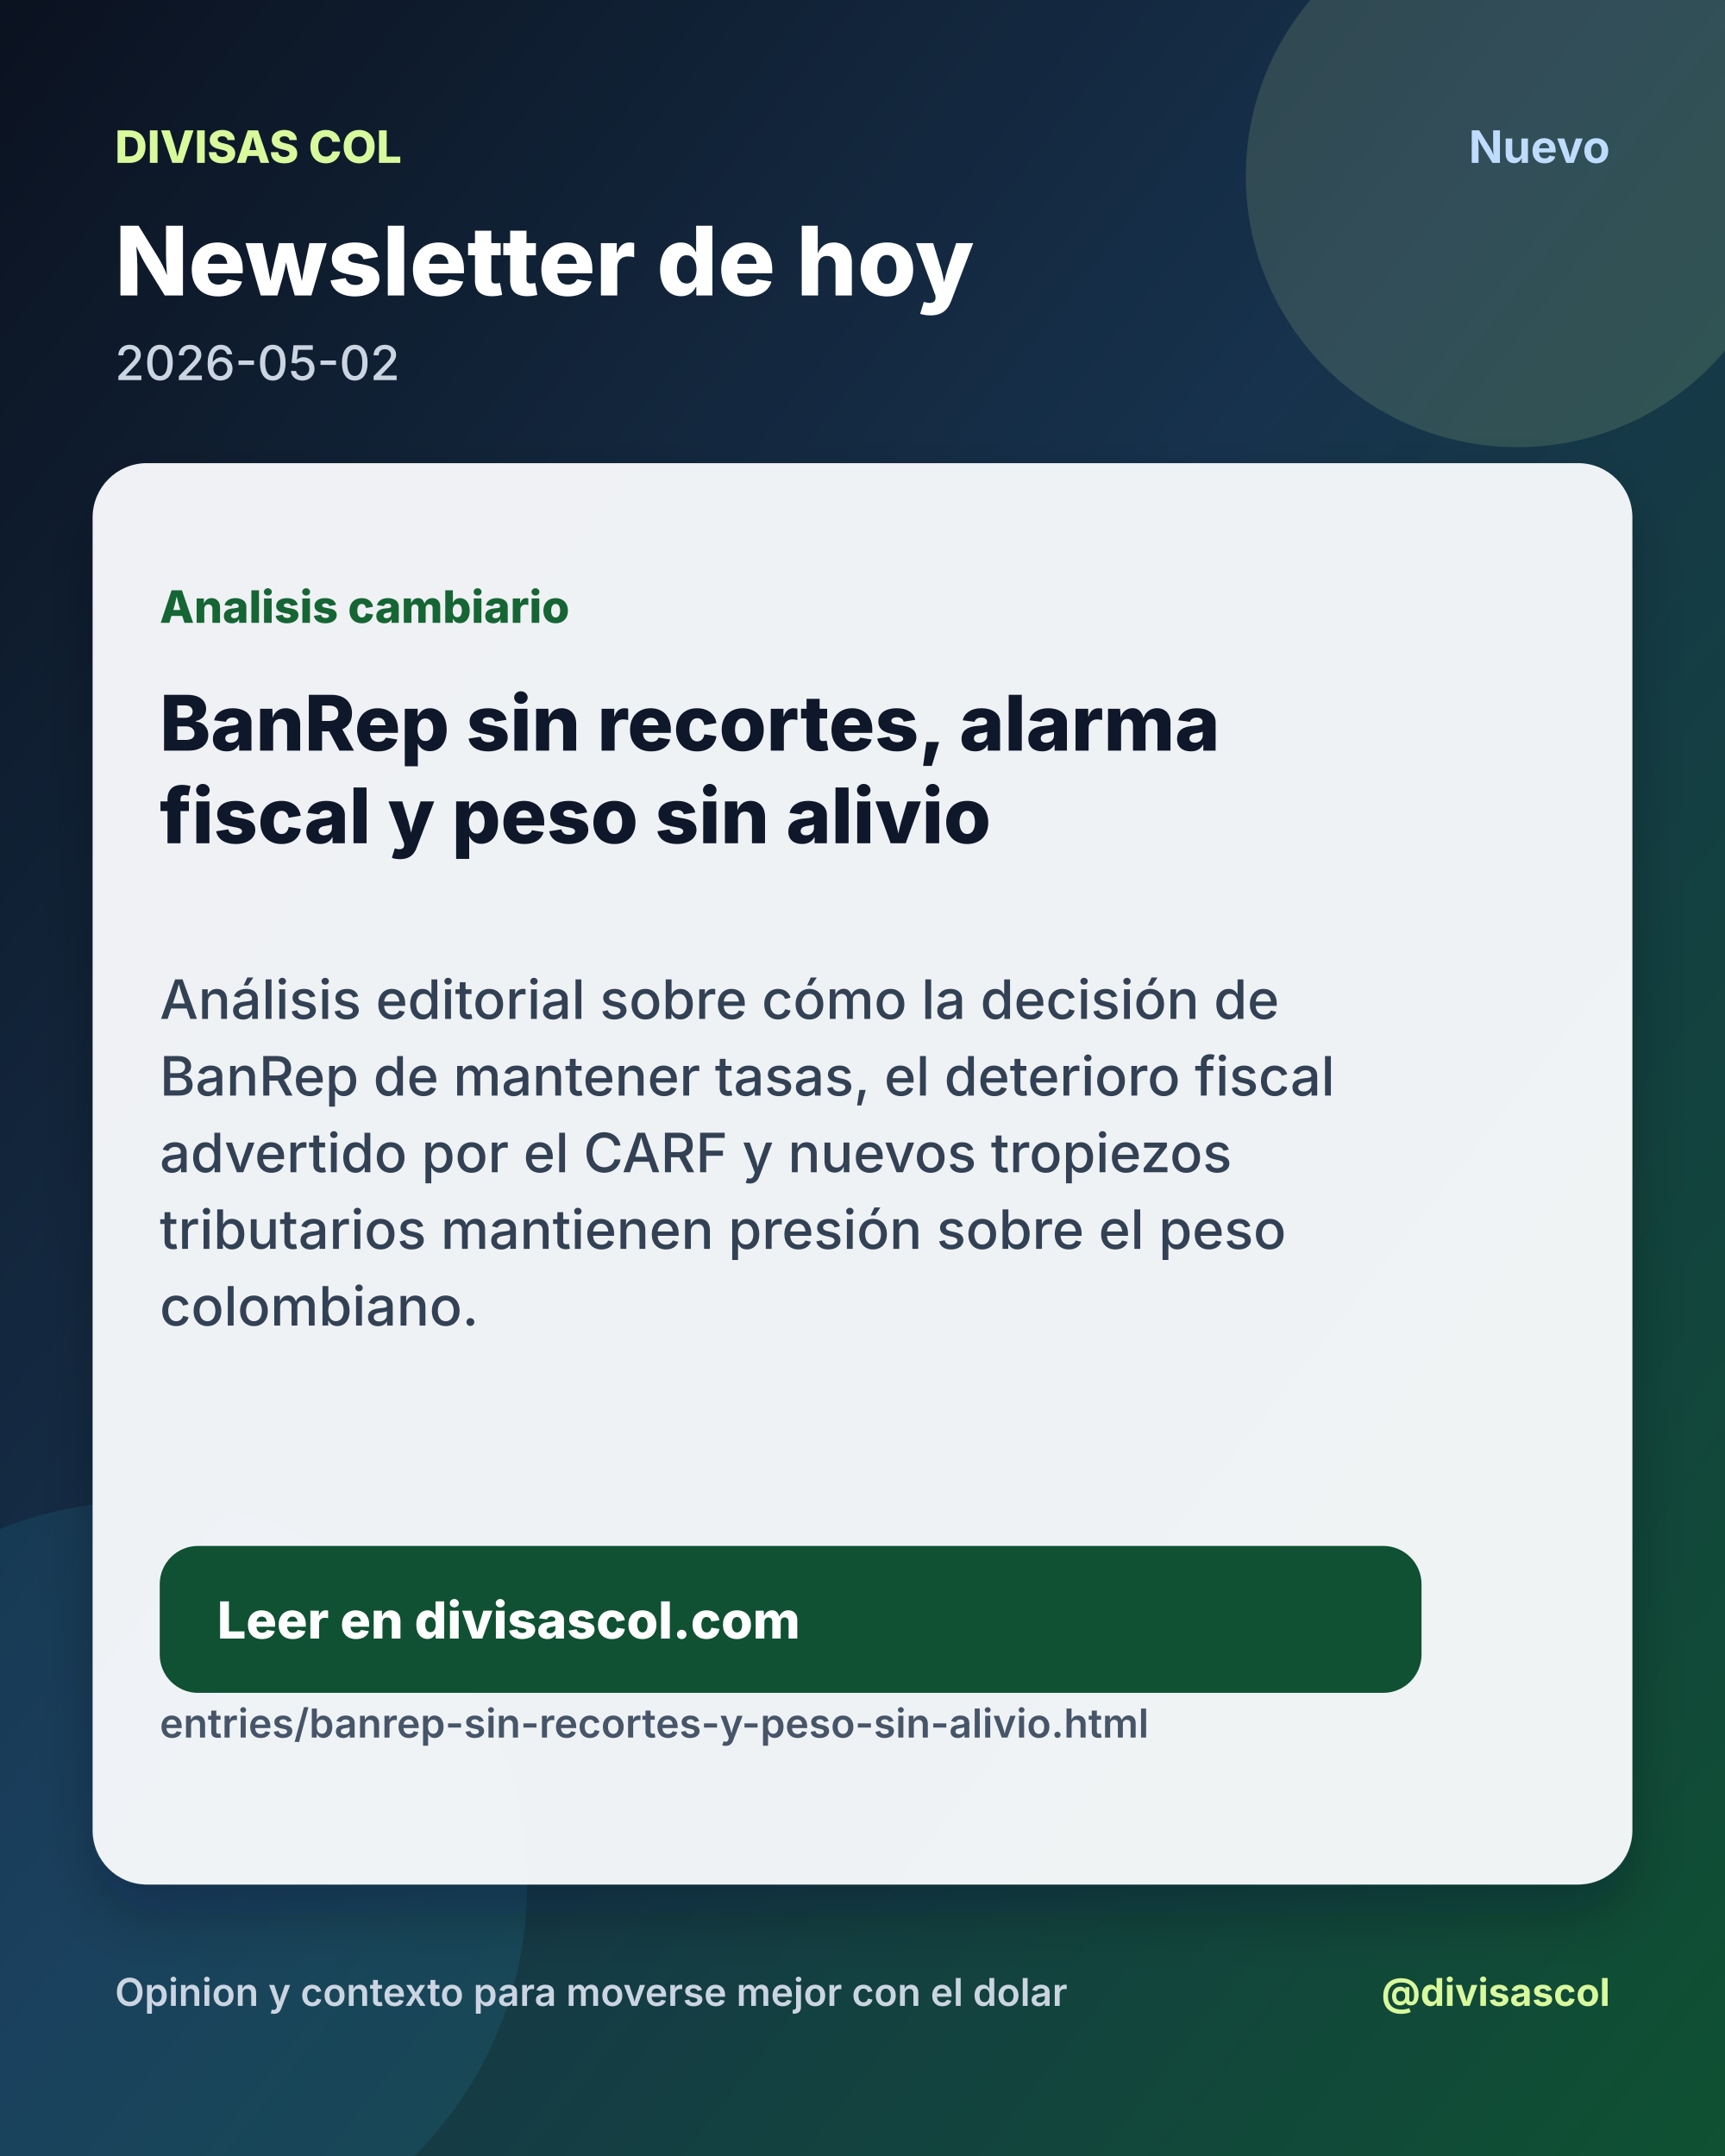
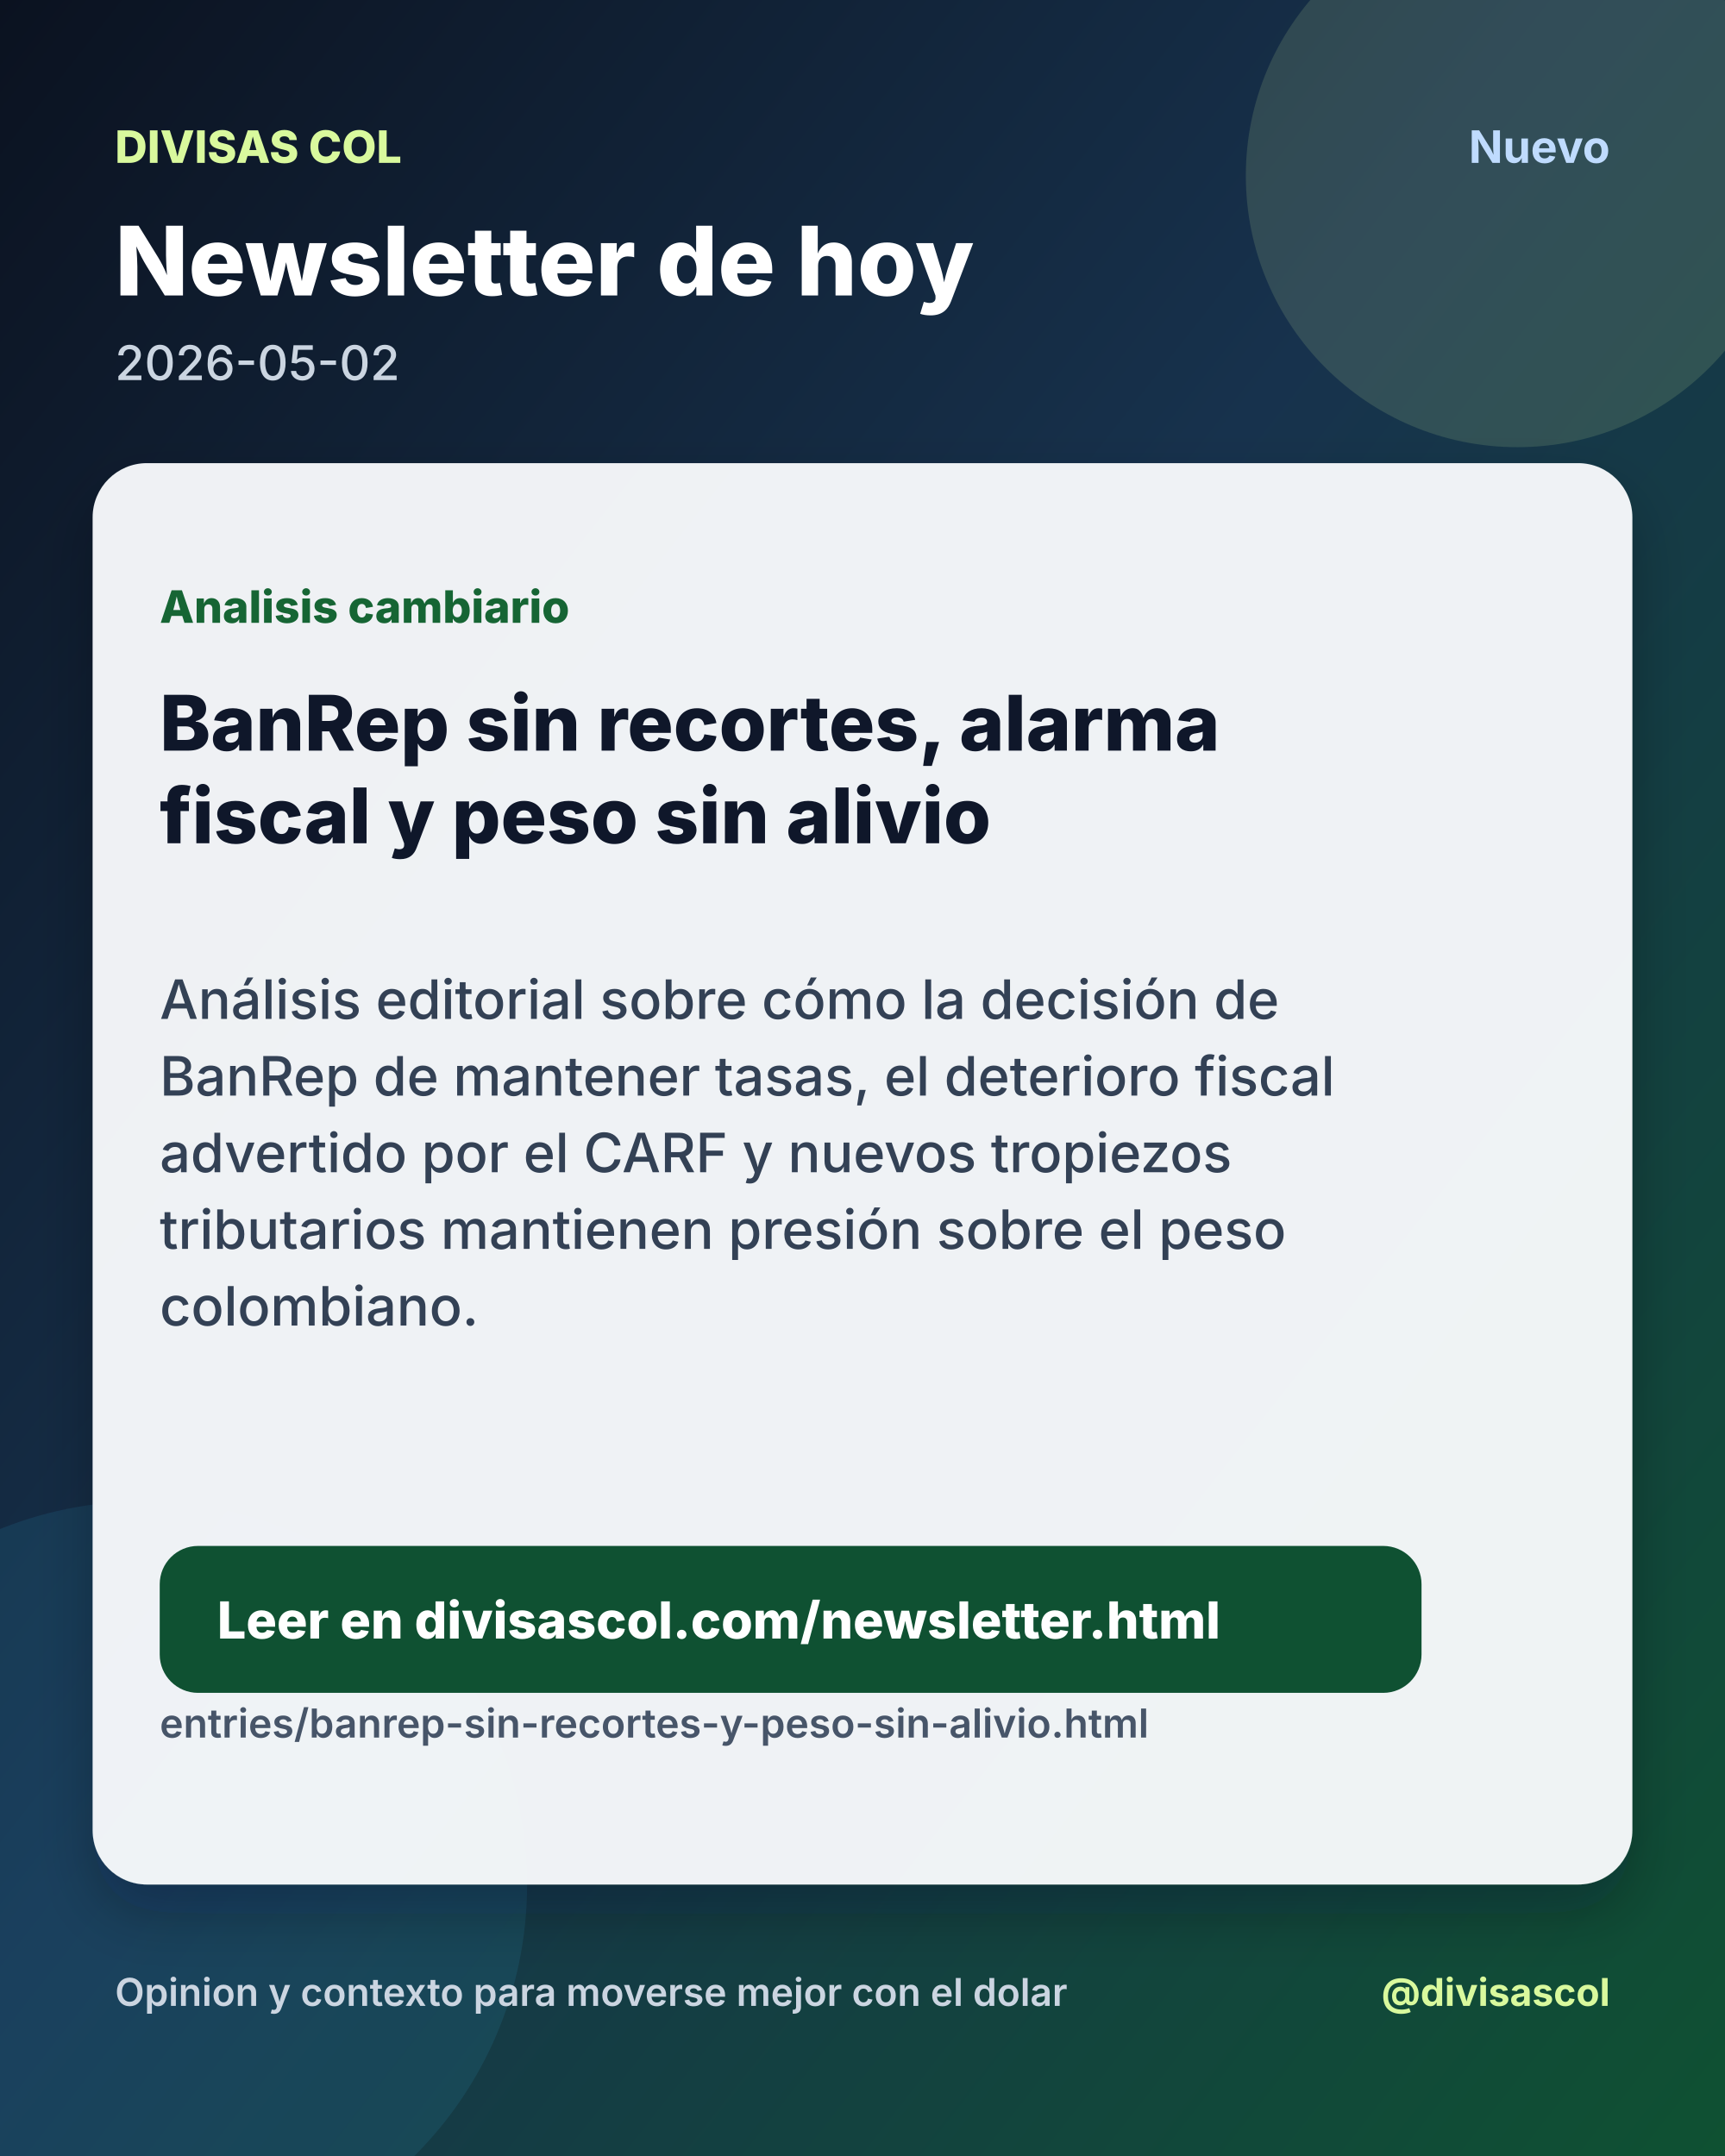
<svg xmlns="http://www.w3.org/2000/svg" width="1080" height="1350" viewBox="0 0 1080 1350">
  <defs>
    <linearGradient id="bg" x1="0" y1="0" x2="1" y2="1">
      <stop offset="0%" stop-color="#0b1220" />
      <stop offset="46%" stop-color="#17324d" />
      <stop offset="100%" stop-color="#0f5132" />
    </linearGradient>
    <filter id="shadow" x="-20%" y="-20%" width="140%" height="140%">
      <feDropShadow dx="0" dy="18" stdDeviation="18" flood-color="#020617" flood-opacity="0.28" />
    </filter>
  </defs>
  <rect width="1080" height="1350" fill="url(#bg)" />
  <circle cx="950" cy="110" r="170" fill="#d9f99d" opacity="0.14" />
  <circle cx="90" cy="1180" r="240" fill="#38bdf8" opacity="0.10" />
  <text x="72" y="102" fill="#d9f99d" font-size="28" font-family="Inter, Arial, sans-serif" font-weight="800" text-anchor="start">DIVISAS COL</text>
  <text x="1008" y="102" fill="#bfdbfe" font-size="28" font-family="Inter, Arial, sans-serif" font-weight="700" text-anchor="end">Nuevo</text>
  <text x="72" y="185" fill="#ffffff" font-size="60" font-family="Inter, Arial, sans-serif" font-weight="800" text-anchor="start">Newsletter de hoy</text>
  <text x="72" y="238" fill="#cbd5e1" font-size="30" font-family="Inter, Arial, sans-serif" font-weight="500" text-anchor="start">2026-05-02</text>
  <rect x="58" y="290" width="964" height="890" rx="34" fill="#f8fafc" opacity="0.96" filter="url(#shadow)" />
  <text x="100" y="390" fill="#166534" font-size="28" font-family="Inter, Arial, sans-serif" font-weight="800" text-anchor="start">Analisis cambiario</text>
  <text x="100" y="470" fill="#0f172a" font-size="48" font-family="Inter, Arial, sans-serif" font-weight="800" text-anchor="start">BanRep sin recortes, alarma</text>
  <text x="100" y="528" fill="#0f172a" font-size="48" font-family="Inter, Arial, sans-serif" font-weight="800" text-anchor="start">fiscal y peso sin alivio</text>
  <text x="100" y="638" fill="#334155" font-size="34" font-family="Inter, Arial, sans-serif" font-weight="500" text-anchor="start">Análisis editorial sobre cómo la decisión de</text>
  <text x="100" y="686" fill="#334155" font-size="34" font-family="Inter, Arial, sans-serif" font-weight="500" text-anchor="start">BanRep de mantener tasas, el deterioro fiscal</text>
  <text x="100" y="734" fill="#334155" font-size="34" font-family="Inter, Arial, sans-serif" font-weight="500" text-anchor="start">advertido por el CARF y nuevos tropiezos</text>
  <text x="100" y="782" fill="#334155" font-size="34" font-family="Inter, Arial, sans-serif" font-weight="500" text-anchor="start">tributarios mantienen presión sobre el peso</text>
  <text x="100" y="830" fill="#334155" font-size="34" font-family="Inter, Arial, sans-serif" font-weight="500" text-anchor="start">colombiano.</text>
  <rect x="100" y="968" width="790" height="92" rx="24" fill="#0f5132" />
-   <text x="136" y="1026" fill="#ffffff" font-size="32" font-family="Inter, Arial, sans-serif" font-weight="800" text-anchor="start">Leer en divisascol.com</text>
+   <text x="136" y="1026" fill="#ffffff" font-size="32" font-family="Inter, Arial, sans-serif" font-weight="800" text-anchor="start">Leer en divisascol.com/newsletter.html</text>
  <text x="100" y="1088" fill="#475569" font-size="25" font-family="Inter, Arial, sans-serif" font-weight="600" text-anchor="start">entries/banrep-sin-recortes-y-peso-sin-alivio.html</text>
  <text x="72" y="1256" fill="#cbd5e1" font-size="24" font-family="Inter, Arial, sans-serif" font-weight="600" text-anchor="start">Opinion y contexto para moverse mejor con el dolar</text>
  <text x="1008" y="1256" fill="#d9f99d" font-size="24" font-family="Inter, Arial, sans-serif" font-weight="700" text-anchor="end">@divisascol</text>
</svg>
